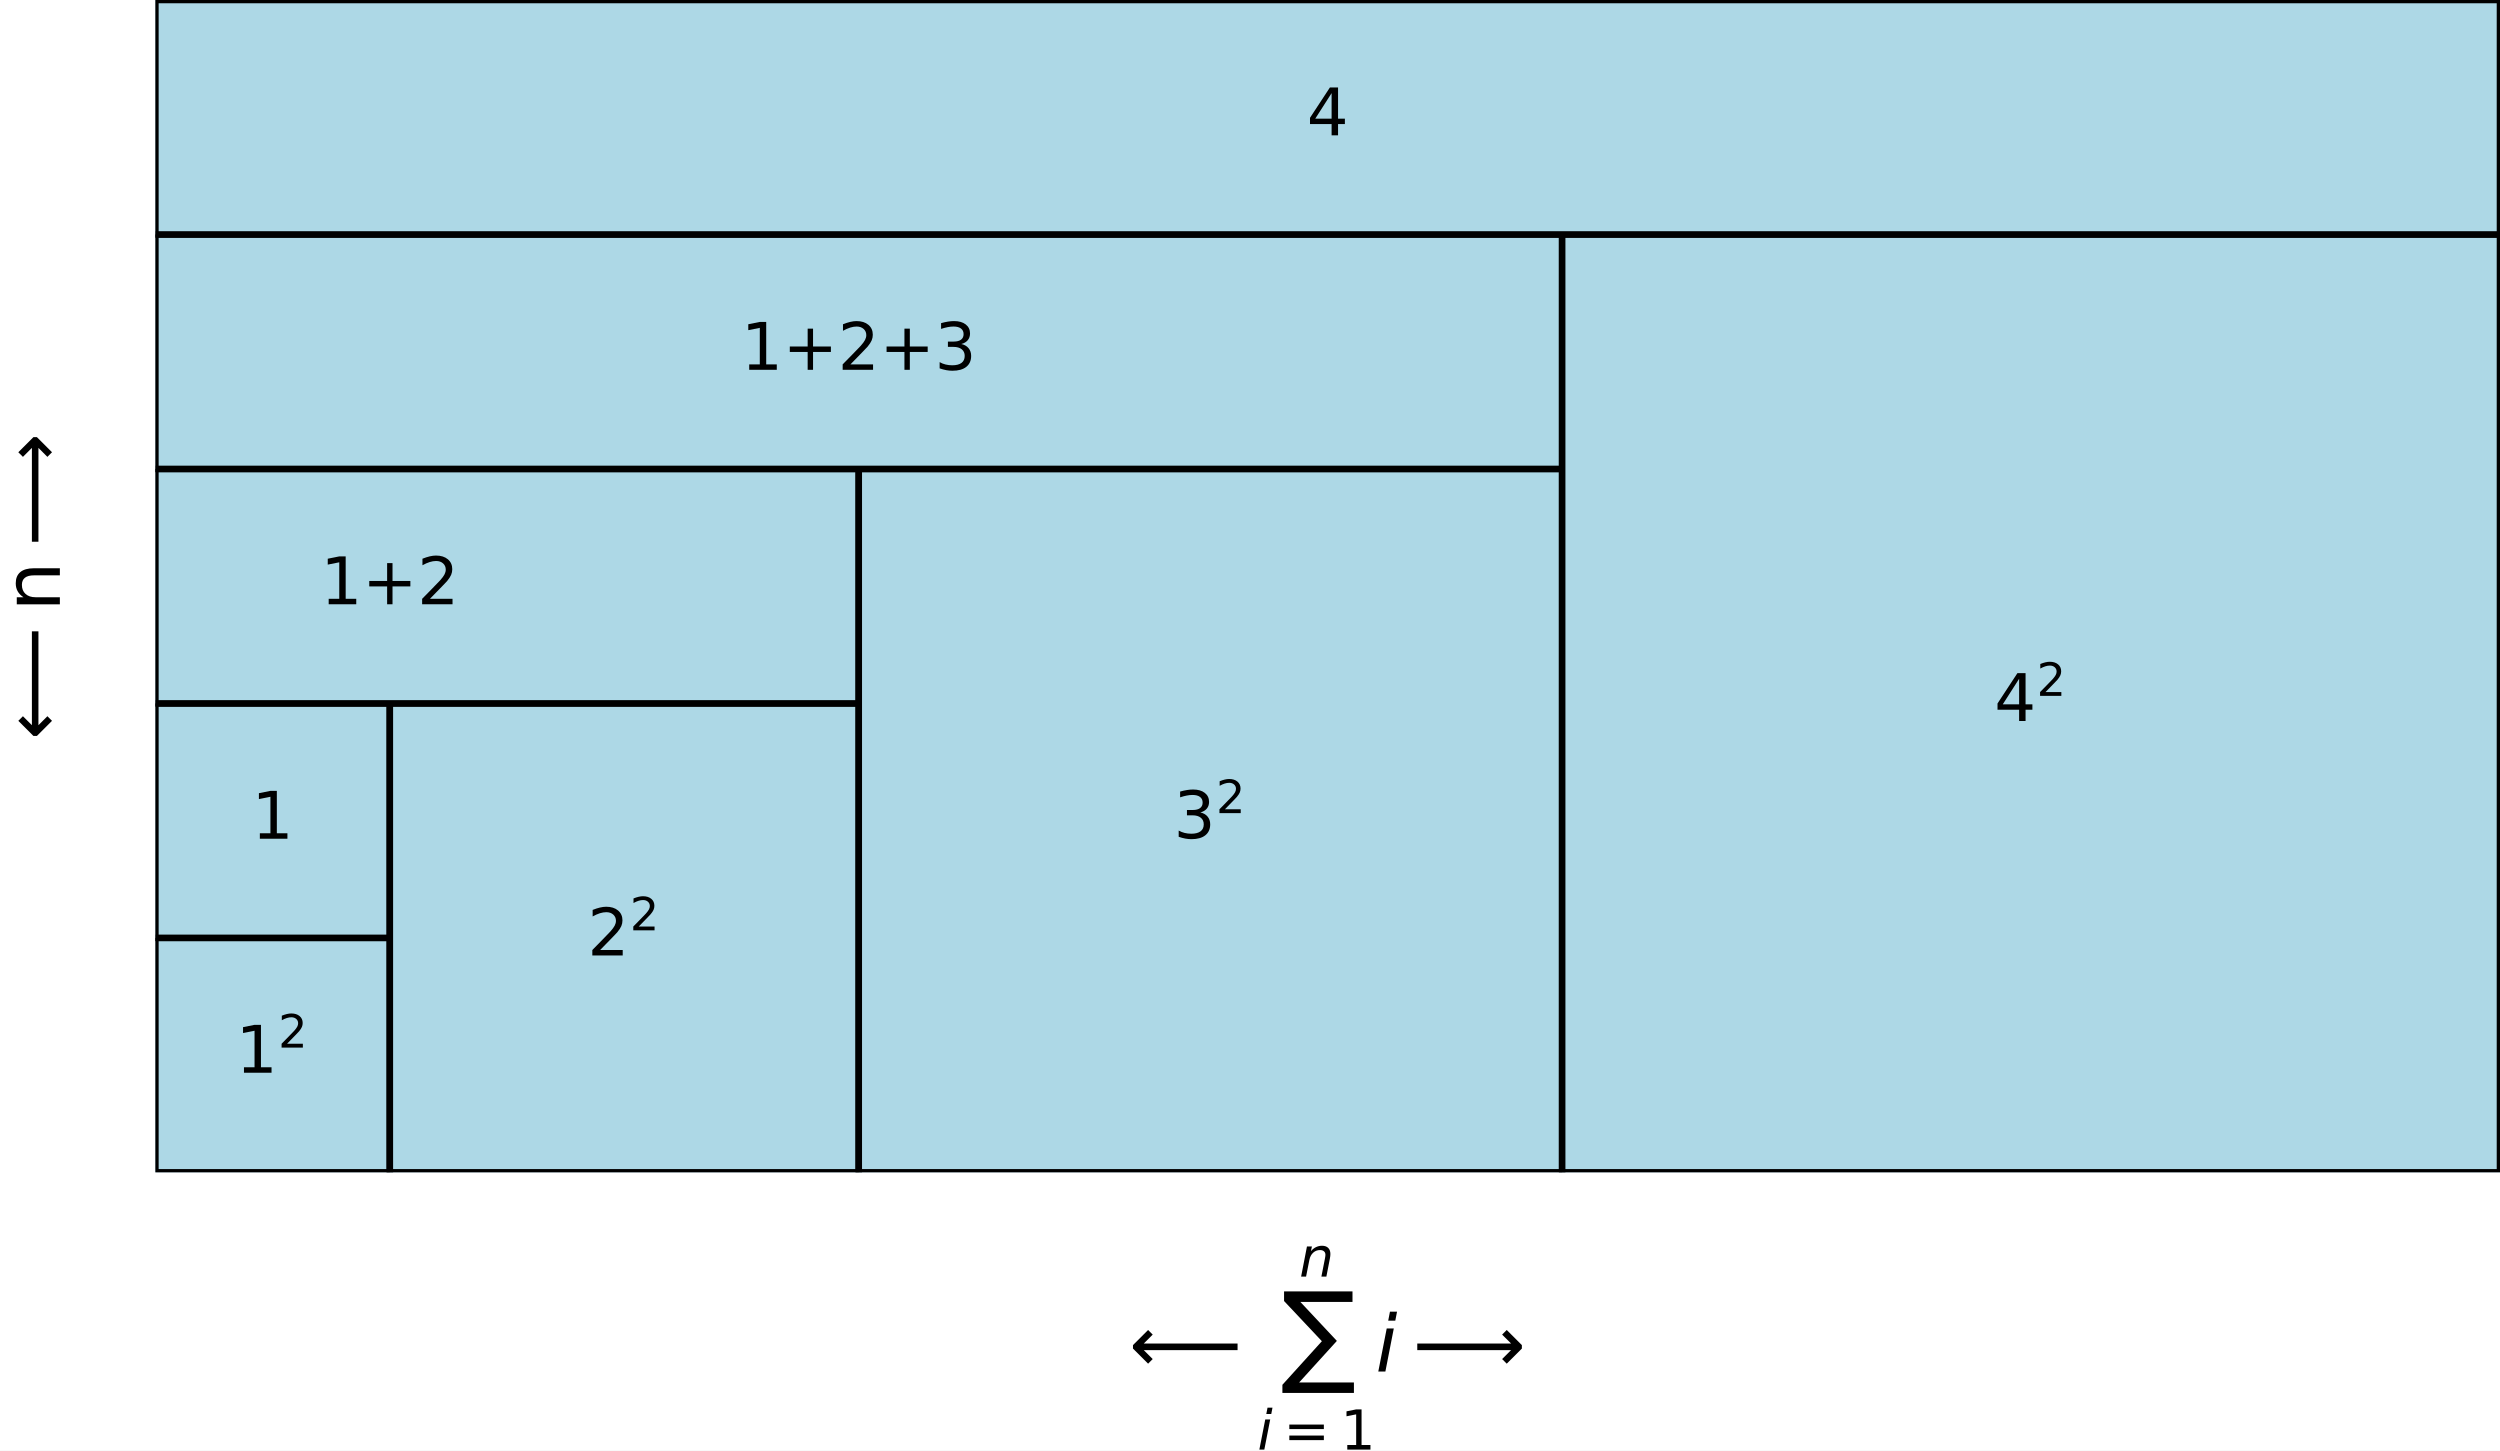
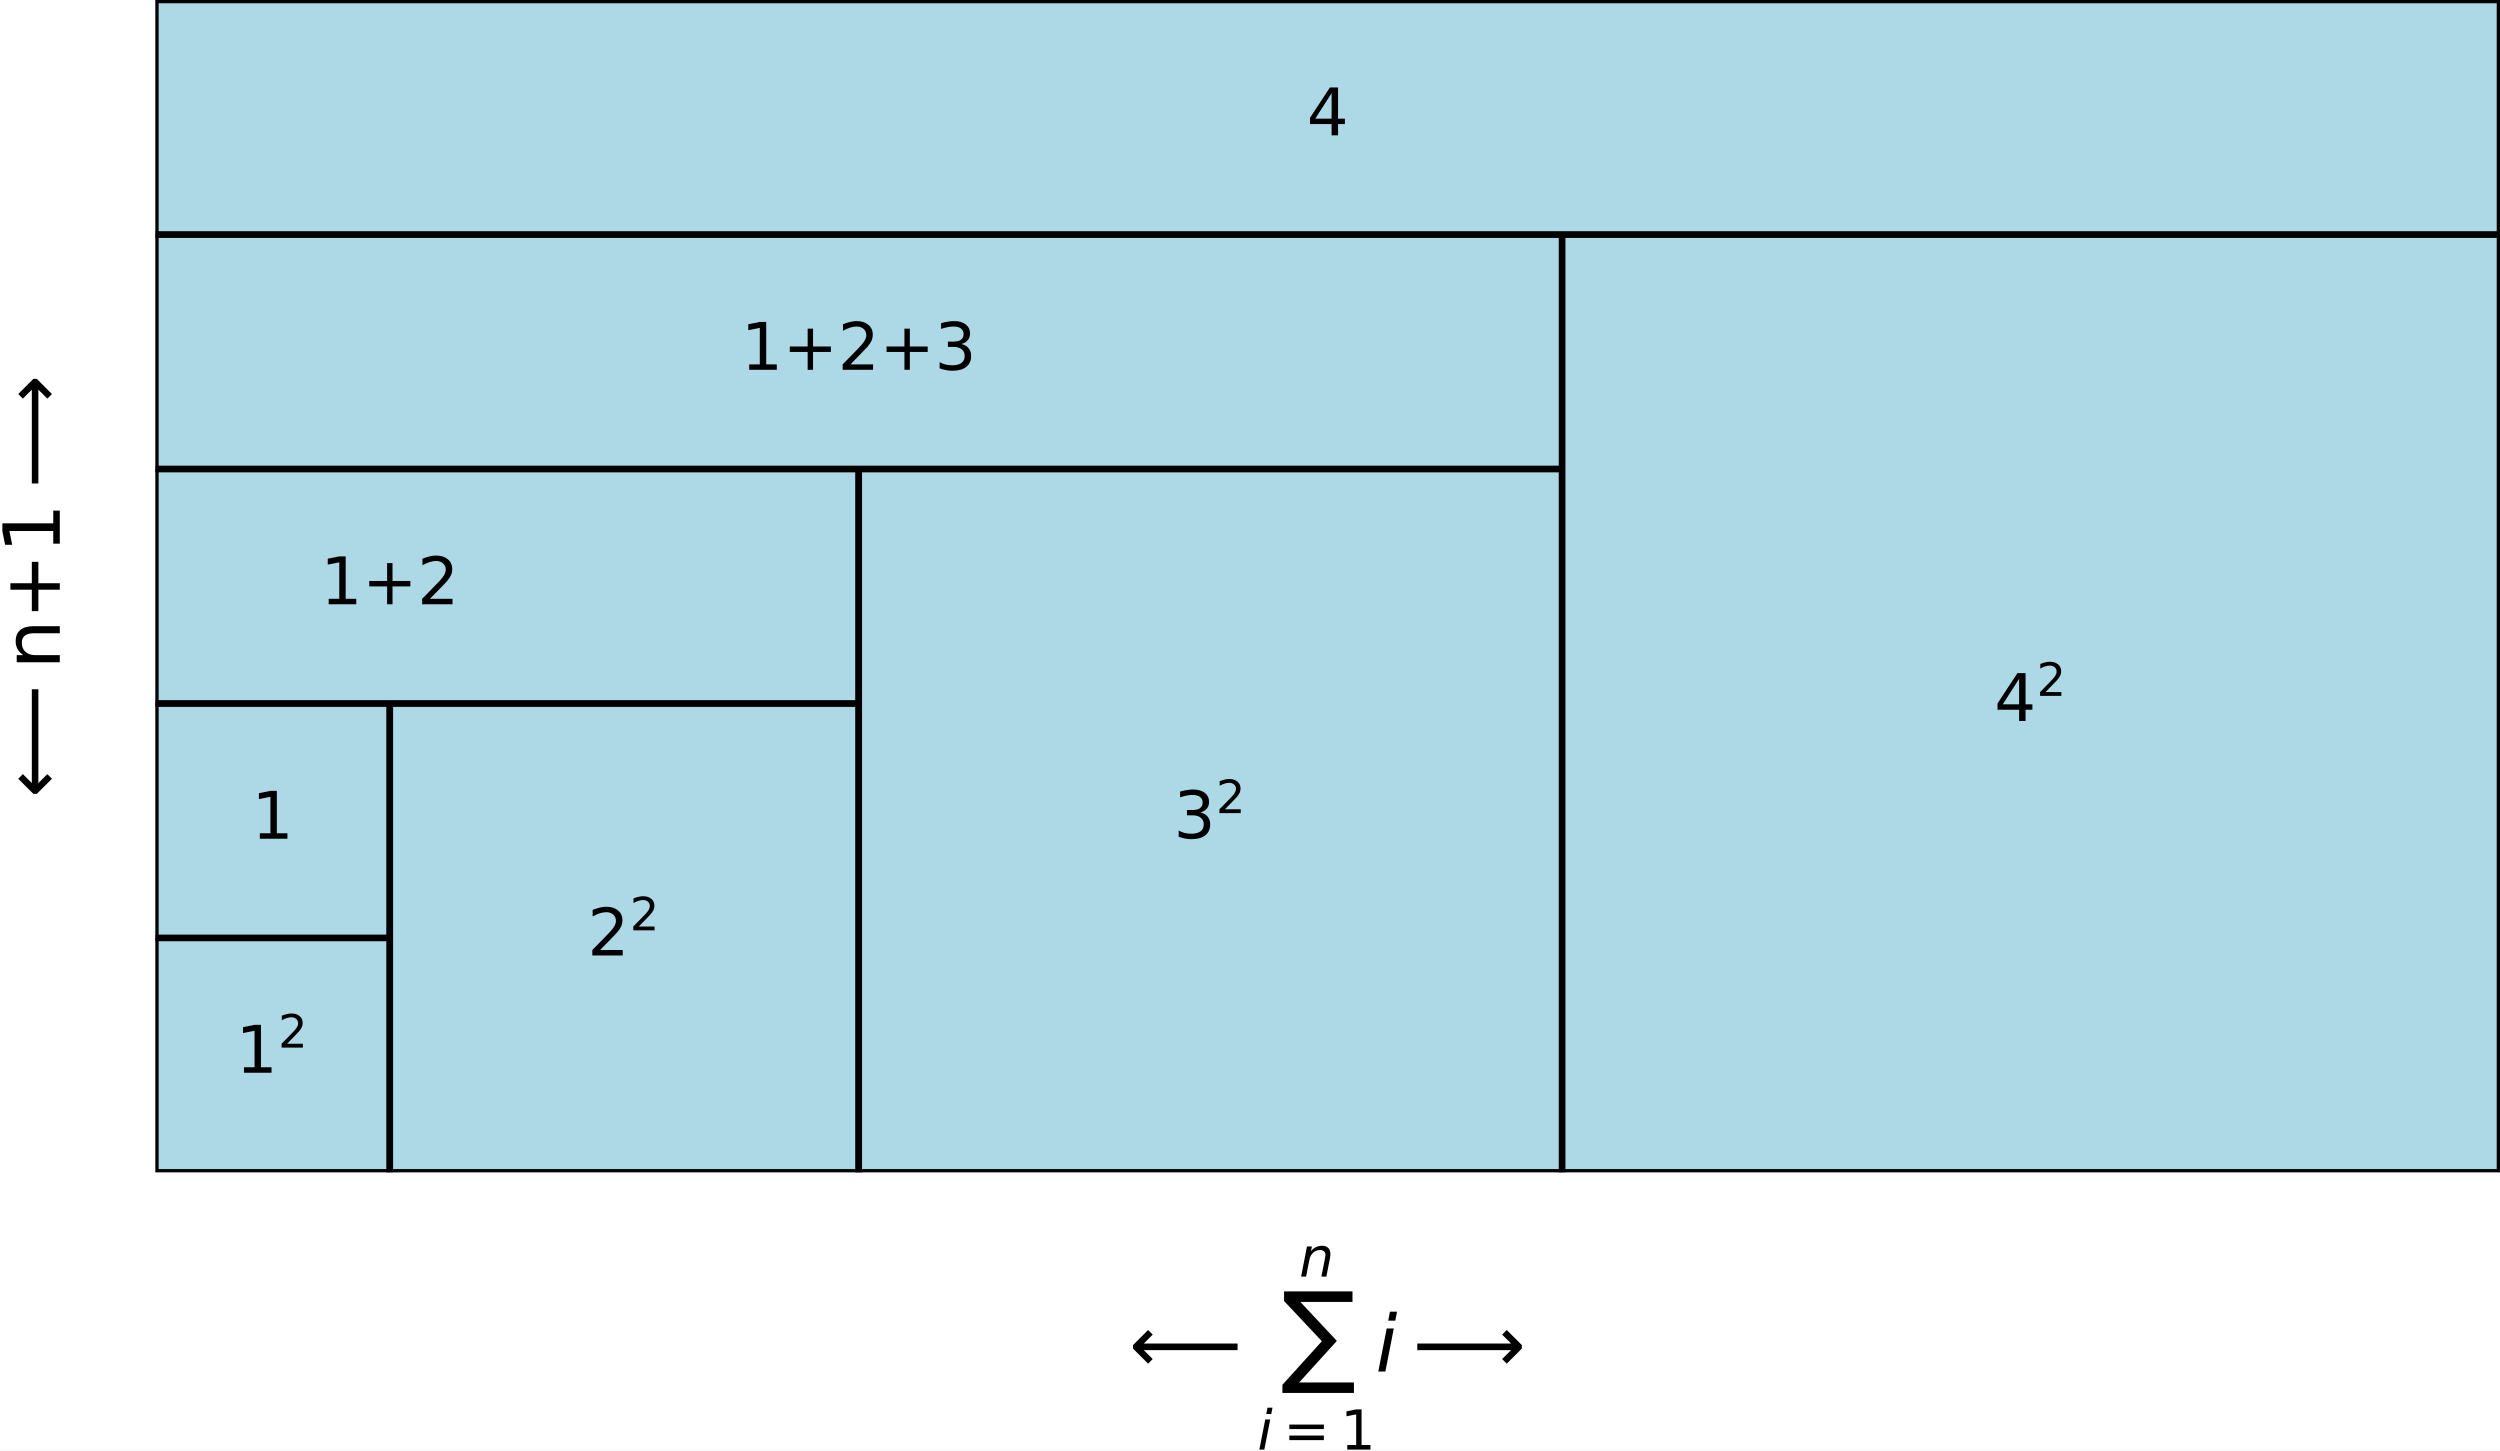
<svg xmlns="http://www.w3.org/2000/svg" xmlns:xlink="http://www.w3.org/1999/xlink" width="380.783pt" height="220.944pt" viewBox="0 0 380.783 220.944" version="1.1">
  <defs>
    <style type="text/css">*{stroke-linejoin: round; stroke-linecap: butt}</style>
  </defs>
  <g id="figure_1">
    <g id="patch_1">
      <path d="M 0 220.944  L 380.783 220.944  L 380.783 -0  L 0 -0  z " style="fill: #ffffff" />
    </g>
    <g id="axes_1">
      <g id="patch_2">
-         <path d="M 23.663 178.56  L 59.375 178.56  L 59.375 142.848  L 23.663 142.848  z " clip-path="url(#p6a32efdd1f)" style="fill: #add8e6; stroke: #000000; stroke-linejoin: miter" />
+         <path d="M 23.663 178.56  L 59.375 178.56  L 59.375 142.848  L 23.663 142.848  z " clip-path="url(#p3c6abeff95)" style="fill: #add8e6; stroke: #000000; stroke-linejoin: miter" />
      </g>
      <g id="patch_3">
-         <path d="M 23.663 142.848  L 59.375 142.848  L 59.375 107.136  L 23.663 107.136  z " clip-path="url(#p6a32efdd1f)" style="fill: #add8e6; stroke: #000000; stroke-linejoin: miter" />
+         <path d="M 23.663 142.848  L 59.375 142.848  L 59.375 107.136  L 23.663 107.136  z " clip-path="url(#p3c6abeff95)" style="fill: #add8e6; stroke: #000000; stroke-linejoin: miter" />
      </g>
      <g id="patch_4">
-         <path d="M 59.375 178.56  L 130.799 178.56  L 130.799 107.136  L 59.375 107.136  z " clip-path="url(#p6a32efdd1f)" style="fill: #add8e6; stroke: #000000; stroke-linejoin: miter" />
+         <path d="M 59.375 178.56  L 130.799 178.56  L 130.799 107.136  L 59.375 107.136  z " clip-path="url(#p3c6abeff95)" style="fill: #add8e6; stroke: #000000; stroke-linejoin: miter" />
      </g>
      <g id="patch_5">
-         <path d="M 23.663 107.136  L 130.799 107.136  L 130.799 71.424  L 23.663 71.424  z " clip-path="url(#p6a32efdd1f)" style="fill: #add8e6; stroke: #000000; stroke-linejoin: miter" />
+         <path d="M 23.663 107.136  L 130.799 107.136  L 130.799 71.424  L 23.663 71.424  z " clip-path="url(#p3c6abeff95)" style="fill: #add8e6; stroke: #000000; stroke-linejoin: miter" />
      </g>
      <g id="patch_6">
-         <path d="M 130.799 178.56  L 237.935 178.56  L 237.935 71.424  L 130.799 71.424  z " clip-path="url(#p6a32efdd1f)" style="fill: #add8e6; stroke: #000000; stroke-linejoin: miter" />
+         <path d="M 130.799 178.56  L 237.935 178.56  L 237.935 71.424  L 130.799 71.424  z " clip-path="url(#p3c6abeff95)" style="fill: #add8e6; stroke: #000000; stroke-linejoin: miter" />
      </g>
      <g id="patch_7">
-         <path d="M 23.663 71.424  L 237.935 71.424  L 237.935 35.712  L 23.663 35.712  z " clip-path="url(#p6a32efdd1f)" style="fill: #add8e6; stroke: #000000; stroke-linejoin: miter" />
+         <path d="M 23.663 71.424  L 237.935 71.424  L 237.935 35.712  L 23.663 35.712  z " clip-path="url(#p3c6abeff95)" style="fill: #add8e6; stroke: #000000; stroke-linejoin: miter" />
      </g>
      <g id="patch_8">
-         <path d="M 237.935 178.56  L 380.783 178.56  L 380.783 35.712  L 237.935 35.712  z " clip-path="url(#p6a32efdd1f)" style="fill: #add8e6; stroke: #000000; stroke-linejoin: miter" />
+         <path d="M 237.935 178.56  L 380.783 178.56  L 380.783 35.712  L 237.935 35.712  z " clip-path="url(#p3c6abeff95)" style="fill: #add8e6; stroke: #000000; stroke-linejoin: miter" />
      </g>
      <g id="patch_9">
-         <path d="M 23.663 35.712  L 380.783 35.712  L 380.783 -0  L 23.663 -0  z " clip-path="url(#p6a32efdd1f)" style="fill: #add8e6; stroke: #000000; stroke-linejoin: miter" />
+         <path d="M 23.663 35.712  L 380.783 35.712  L 380.783 -0  L 23.663 -0  z " clip-path="url(#p3c6abeff95)" style="fill: #add8e6; stroke: #000000; stroke-linejoin: miter" />
      </g>
      <g id="text_1">
        <g transform="translate(35.91887 163.4634) scale(0.1 -0.1)">
          <defs>
            <path id="DejaVuSans-31" d="M 794 531  L 1825 531  L 1825 4091  L 703 3866  L 703 4441  L 1819 4666  L 2450 4666  L 2450 531  L 3481 531  L 3481 0  L 794 0  L 794 531  z " transform="scale(0.015625)" />
            <path id="DejaVuSans-32" d="M 1228 531  L 3431 531  L 3431 0  L 469 0  L 469 531  Q 828 903 1448 1529  Q 2069 2156 2228 2338  Q 2531 2678 2651 2914  Q 2772 3150 2772 3378  Q 2772 3750 2511 3984  Q 2250 4219 1831 4219  Q 1534 4219 1204 4116  Q 875 4013 500 3803  L 500 4441  Q 881 4594 1212 4672  Q 1544 4750 1819 4750  Q 2544 4750 2975 4387  Q 3406 4025 3406 3419  Q 3406 3131 3298 2873  Q 3191 2616 2906 2266  Q 2828 2175 2409 1742  Q 1991 1309 1228 531  z " transform="scale(0.015625)" />
          </defs>
          <use xlink:href="#DejaVuSans-31" transform="translate(0 0.765625)" />
          <use xlink:href="#DejaVuSans-32" transform="translate(64.58008 39.04688) scale(0.7)" />
        </g>
      </g>
      <g id="text_2">
        <g transform="translate(38.33763 127.7514) scale(0.1 -0.1)">
          <use xlink:href="#DejaVuSans-31" />
        </g>
      </g>
      <g id="text_3">
        <g transform="translate(89.48687 145.6074) scale(0.1 -0.1)">
          <use xlink:href="#DejaVuSans-32" transform="translate(0 0.765625)" />
          <use xlink:href="#DejaVuSans-32" transform="translate(64.58008 39.04688) scale(0.7)" />
        </g>
      </g>
      <g id="text_4">
        <g transform="translate(48.82253 92.03938) scale(0.1 -0.1)">
          <defs>
            <path id="DejaVuSans-2b" d="M 2944 4013  L 2944 2272  L 4684 2272  L 4684 1741  L 2944 1741  L 2944 0  L 2419 0  L 2419 1741  L 678 1741  L 678 2272  L 2419 2272  L 2419 4013  L 2944 4013  z " transform="scale(0.015625)" />
          </defs>
          <use xlink:href="#DejaVuSans-31" />
          <use xlink:href="#DejaVuSans-2b" transform="translate(63.62305 0)" />
          <use xlink:href="#DejaVuSans-32" transform="translate(147.4121 0)" />
        </g>
      </g>
      <g id="text_5">
        <g transform="translate(178.7669 127.7514) scale(0.1 -0.1)">
          <defs>
            <path id="DejaVuSans-33" d="M 2597 2516  Q 3050 2419 3304 2112  Q 3559 1806 3559 1356  Q 3559 666 3084 287  Q 2609 -91 1734 -91  Q 1441 -91 1130 -33  Q 819 25 488 141  L 488 750  Q 750 597 1062 519  Q 1375 441 1716 441  Q 2309 441 2620 675  Q 2931 909 2931 1356  Q 2931 1769 2642 2001  Q 2353 2234 1838 2234  L 1294 2234  L 1294 2753  L 1863 2753  Q 2328 2753 2575 2939  Q 2822 3125 2822 3475  Q 2822 3834 2567 4026  Q 2313 4219 1838 4219  Q 1578 4219 1281 4162  Q 984 4106 628 3988  L 628 4550  Q 988 4650 1302 4700  Q 1616 4750 1894 4750  Q 2613 4750 3031 4423  Q 3450 4097 3450 3541  Q 3450 3153 3228 2886  Q 3006 2619 2597 2516  z " transform="scale(0.015625)" />
          </defs>
          <use xlink:href="#DejaVuSans-33" transform="translate(0 0.765625)" />
          <use xlink:href="#DejaVuSans-32" transform="translate(64.58008 39.04688) scale(0.7)" />
        </g>
      </g>
      <g id="text_6">
        <g transform="translate(112.8754 56.32738) scale(0.1 -0.1)">
          <use xlink:href="#DejaVuSans-31" />
          <use xlink:href="#DejaVuSans-2b" transform="translate(63.62305 0)" />
          <use xlink:href="#DejaVuSans-32" transform="translate(147.4121 0)" />
          <use xlink:href="#DejaVuSans-2b" transform="translate(211.0352 0)" />
          <use xlink:href="#DejaVuSans-33" transform="translate(294.8242 0)" />
        </g>
      </g>
      <g id="text_7">
        <g transform="translate(303.7589 109.8954) scale(0.1 -0.1)">
          <defs>
            <path id="DejaVuSans-34" d="M 2419 4116  L 825 1625  L 2419 1625  L 2419 4116  z M 2253 4666  L 3047 4666  L 3047 1625  L 3713 1625  L 3713 1100  L 3047 1100  L 3047 0  L 2419 0  L 2419 1100  L 313 1100  L 313 1709  L 2253 4666  z " transform="scale(0.015625)" />
          </defs>
          <use xlink:href="#DejaVuSans-34" transform="translate(0 0.765625)" />
          <use xlink:href="#DejaVuSans-32" transform="translate(64.58008 39.04688) scale(0.7)" />
        </g>
      </g>
      <g id="text_8">
        <g transform="translate(199.0416 20.61538) scale(0.1 -0.1)">
          <use xlink:href="#DejaVuSans-34" />
        </g>
      </g>
      <g id="text_9">
        <g transform="translate(169.6429 208.944) scale(0.12 -0.12)">
          <defs>
            <path id="DejaVuSans-27f5" d="M 313 1866  L 313 2147  L 1541 3375  L 1916 3000  L 1188 2272  L 8809 2272  L 8809 1741  L 1188 1741  L 1916 1013  L 1541 638  L 313 1866  z " transform="scale(0.015625)" />
            <path id="DejaVuSans-Oblique-6e" d="M 3566 2113  L 3156 0  L 2578 0  L 2988 2091  Q 3016 2238 3031 2350  Q 3047 2463 3047 2528  Q 3047 2791 2881 2937  Q 2716 3084 2419 3084  Q 1956 3084 1622 2776  Q 1288 2469 1184 1941  L 800 0  L 225 0  L 903 3500  L 1478 3500  L 1363 2950  Q 1603 3253 1940 3418  Q 2278 3584 2650 3584  Q 3113 3584 3367 3334  Q 3622 3084 3622 2631  Q 3622 2519 3608 2391  Q 3594 2263 3566 2113  z " transform="scale(0.015625)" />
            <path id="DejaVuSansDisplay-2211" d="M 244 6509  L 5803 6509  L 5803 5656  L 1566 5656  L 4534 2488  L 1469 -888  L 5919 -888  L 5919 -1738  L 109 -1738  L 109 -1078  L 3316 2463  L 244 5728  L 244 6509  z " transform="scale(0.015625)" />
            <path id="DejaVuSans-Oblique-69" d="M 1172 4863  L 1747 4863  L 1606 4134  L 1031 4134  L 1172 4863  z M 909 3500  L 1484 3500  L 800 0  L 225 0  L 909 3500  z " transform="scale(0.015625)" />
            <path id="DejaVuSans-3d" d="M 678 2906  L 4684 2906  L 4684 2381  L 678 2381  L 678 2906  z M 678 1631  L 4684 1631  L 4684 1100  L 678 1100  L 678 1631  z " transform="scale(0.015625)" />
            <path id="DejaVuSans-27f6" d="M 8863 2147  L 8863 1866  L 7634 638  L 7259 1013  L 7988 1741  L 366 1741  L 366 2272  L 7988 2272  L 7259 3000  L 7634 3375  L 8863 2147  z " transform="scale(0.015625)" />
          </defs>
          <use xlink:href="#DejaVuSans-27f5" transform="translate(19.48242 0.346875)" />
          <use xlink:href="#DejaVuSans-Oblique-6e" transform="translate(235.3242 120.8) scale(0.7)" />
          <use xlink:href="#DejaVuSansDisplay-2211" transform="translate(212.3242 0.346875)" />
          <use xlink:href="#DejaVuSans-Oblique-69" transform="translate(182.3242 -98.74844) scale(0.7)" />
          <use xlink:href="#DejaVuSans-3d" transform="translate(215.4102 -98.74844) scale(0.7)" />
          <use xlink:href="#DejaVuSans-31" transform="translate(287.7002 -98.74844) scale(0.7)" />
          <use xlink:href="#DejaVuSans-Oblique-69" transform="translate(332.2363 0.346875)" />
          <use xlink:href="#DejaVuSans-27f6" transform="translate(379.502 0.346875)" />
        </g>
      </g>
      <g id="text_10">
-         <g transform="translate(9.118125 115.02) rotate(-90) scale(0.12 -0.12)">
+         <g transform="translate(9.118125 123.84) rotate(-90) scale(0.12 -0.12)">
          <defs>
            <path id="DejaVuSans-6e" d="M 3513 2113  L 3513 0  L 2938 0  L 2938 2094  Q 2938 2591 2744 2837  Q 2550 3084 2163 3084  Q 1697 3084 1428 2787  Q 1159 2491 1159 1978  L 1159 0  L 581 0  L 581 3500  L 1159 3500  L 1159 2956  Q 1366 3272 1645 3428  Q 1925 3584 2291 3584  Q 2894 3584 3203 3211  Q 3513 2838 3513 2113  z " transform="scale(0.015625)" />
          </defs>
-           <use xlink:href="#DejaVuSans-27f5" transform="translate(19.48242 0)" />
-           <use xlink:href="#DejaVuSans-6e" transform="translate(182.3242 0)" />
-           <use xlink:href="#DejaVuSans-27f6" transform="translate(265.1855 0)" />
+           <use xlink:href="#DejaVuSans-27f5" transform="translate(19.48242 0.09375)" />
+           <use xlink:href="#DejaVuSans-6e" transform="translate(182.3242 0.09375)" />
+           <use xlink:href="#DejaVuSans-2b" transform="translate(245.7031 0.09375)" />
+           <use xlink:href="#DejaVuSans-31" transform="translate(329.4922 0.09375)" />
+           <use xlink:href="#DejaVuSans-27f6" transform="translate(412.5977 0.09375)" />
        </g>
      </g>
    </g>
  </g>
  <defs>
-     <clipPath id="p6a32efdd1f">
+     <clipPath id="p3c6abeff95">
      <rect x="23.663" y="-0" width="357.12" height="178.56" />
    </clipPath>
  </defs>
</svg>
